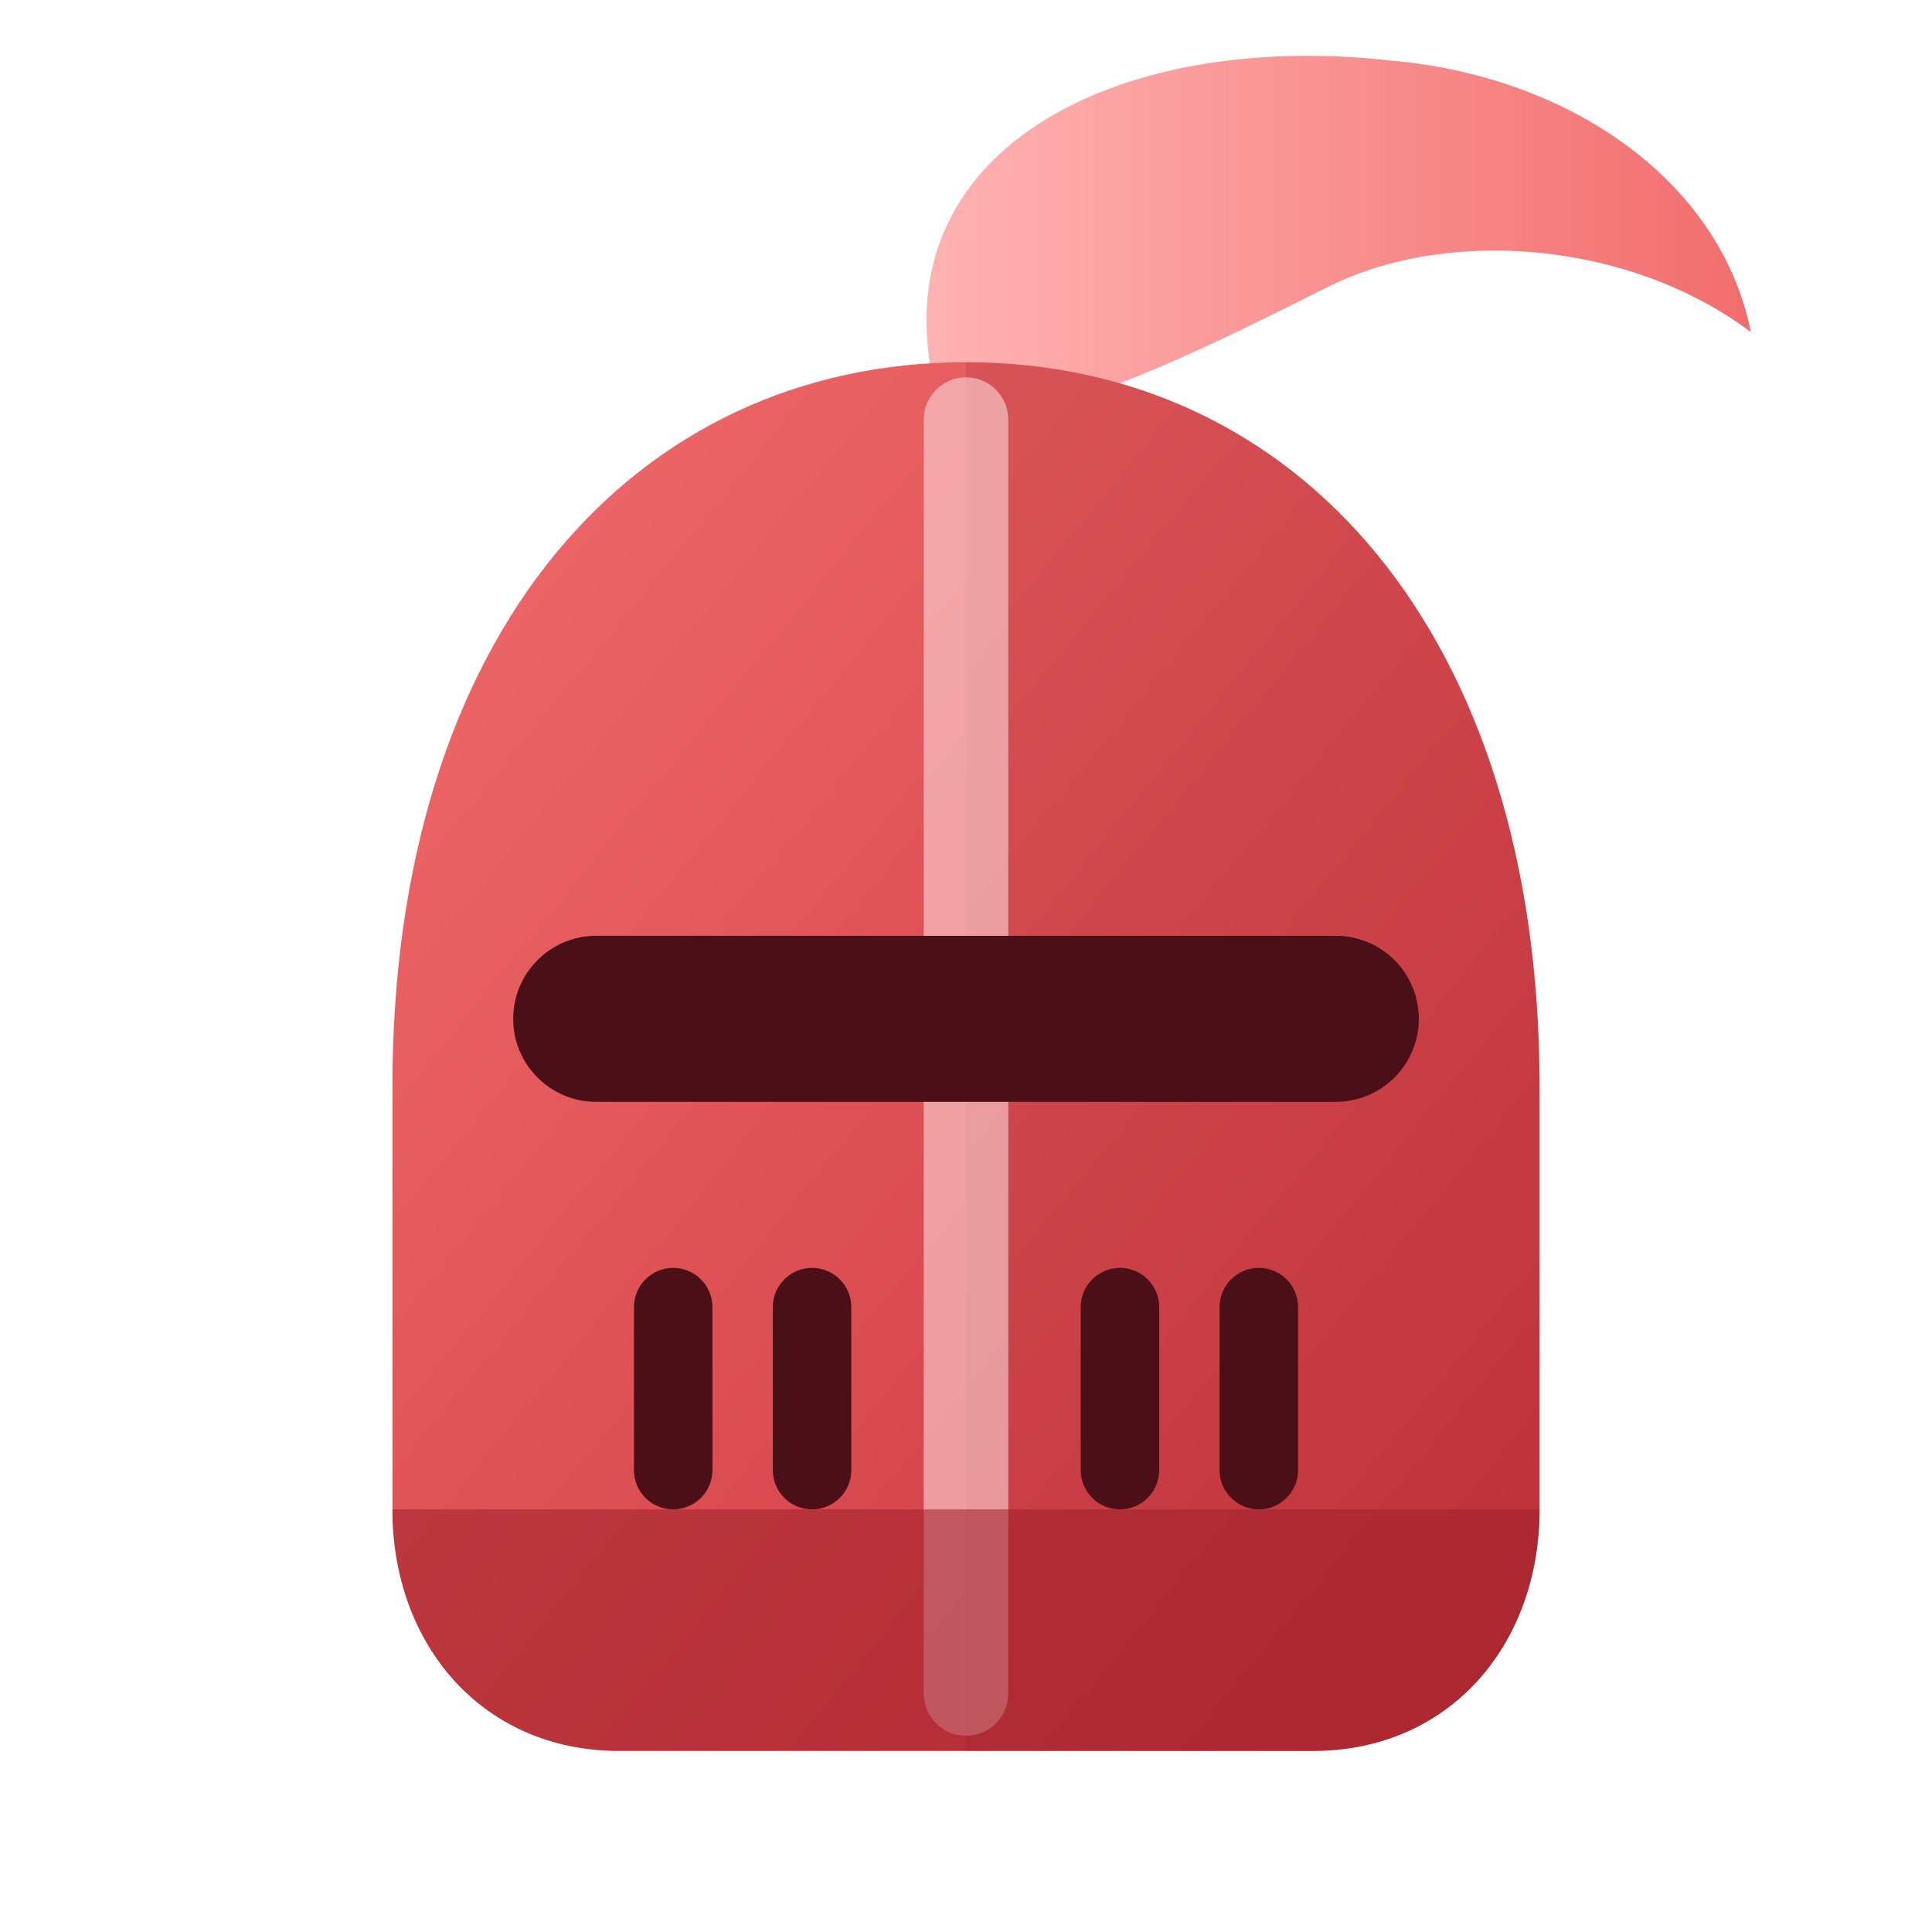
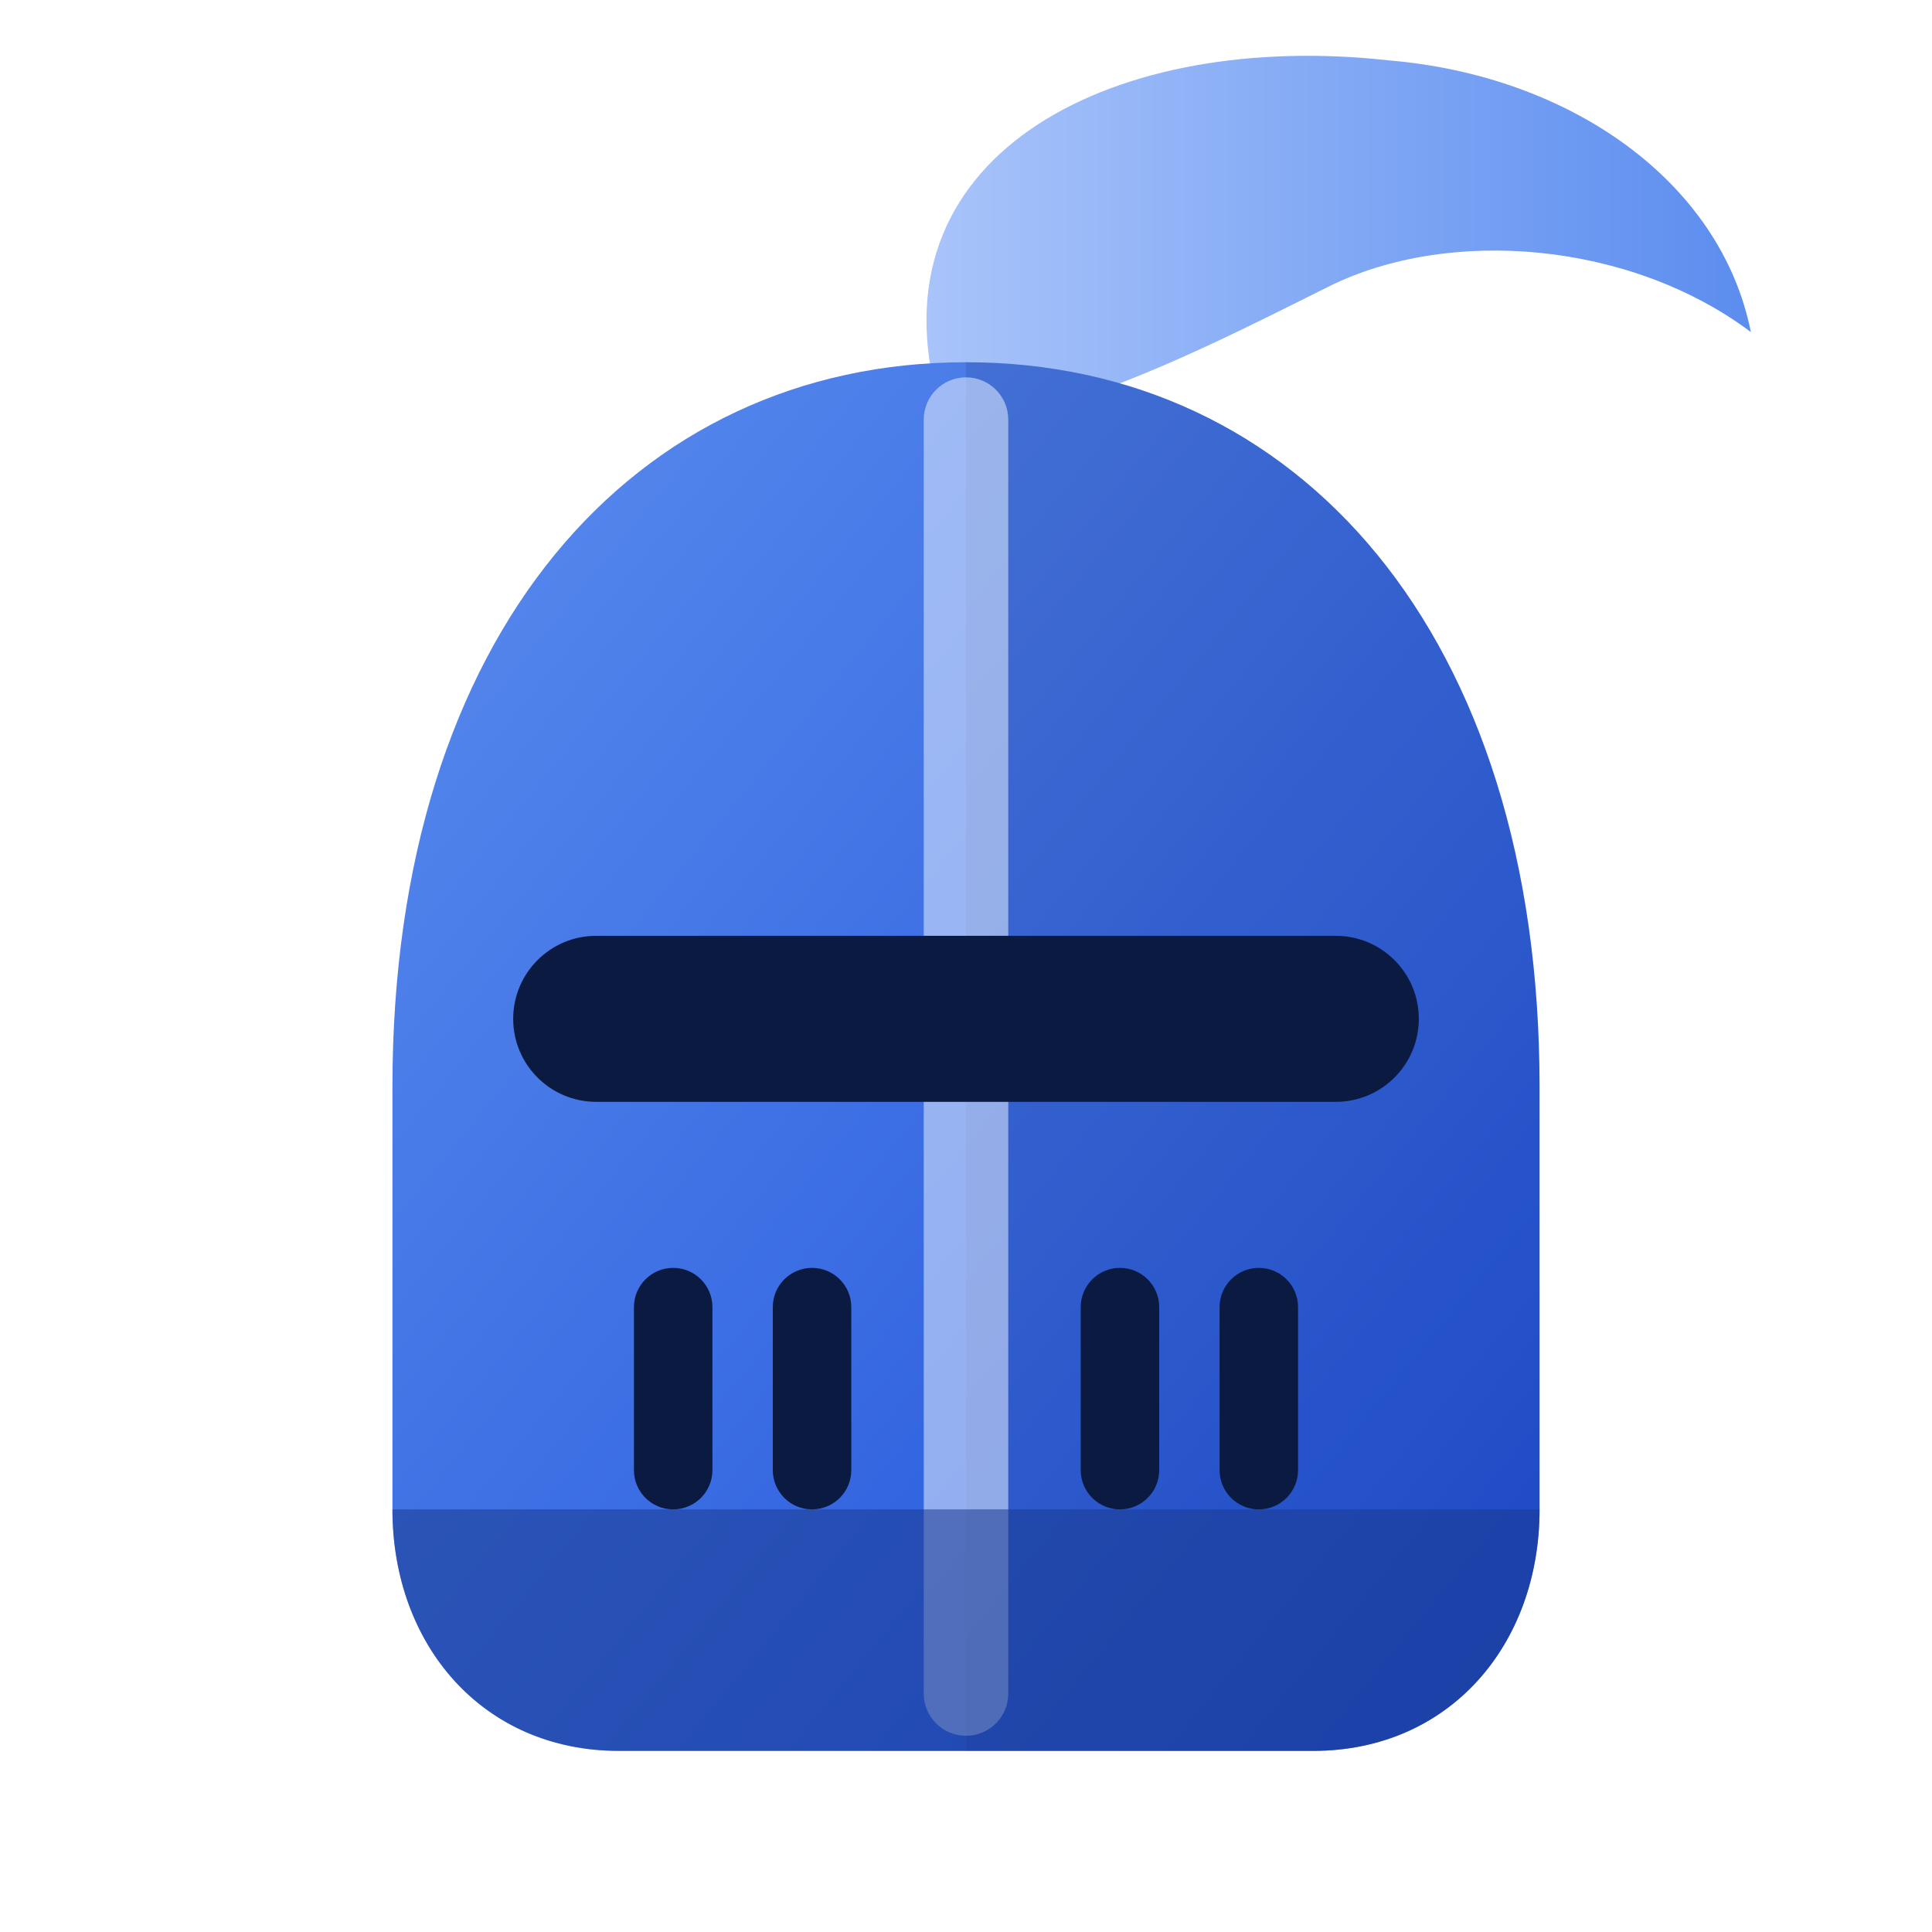
<svg xmlns="http://www.w3.org/2000/svg" viewBox="0 0 64 64">
  <defs>
    <linearGradient id="steel" x1="0" y1="0" x2="1" y2="1">
-       <stop offset="0" stop-color="#F26D6D" />
-       <stop offset="1" stop-color="#C7323B" />
+       <stop offset="0" stop-color="#5B8DEF" />
+       <stop offset="1" stop-color="#1D4ED8" />
    </linearGradient>
    <linearGradient id="plume" x1="0" y1="0" x2="1" y2="0">
-       <stop offset="0" stop-color="#FFB3B3" />
-       <stop offset="1" stop-color="#F26D6D" />
+       <stop offset="0" stop-color="#A9C4FA" />
+       <stop offset="1" stop-color="#5B8DEF" />
    </linearGradient>
  </defs>
  <path d="M31 13 C29 5 37 1 46 2 C52 2.5 57 6 58 11 C54 8 48 7.5 44 9.5 C40 11.5 37 13 33 14 Z" fill="url(#plume)" />
  <path d="M13 36 C13 21 21 12 32 12 C43 12 51 21 51 36 V50 C51 54.5 48 58 43.5 58 H20.5 C16 58 13 54.5 13 50 Z" fill="url(#steel)" />
-   <path d="M32 12 C43 12 51 21 51 36 V50 C51 54.5 48 58 43.5 58 H32 Z" fill="#7A1420" opacity=".14" />
-   <rect x="30.6" y="12.5" width="2.8" height="45" rx="1.4" fill="#FFE3E3" opacity=".55" />
-   <rect x="17" y="31" width="30" height="5.5" rx="2.75" fill="#4A0F17" />
-   <g fill="#4A0F17">
+   <path d="M32 12 C43 12 51 21 51 36 V50 C51 54.5 48 58 43.5 58 H32 Z" fill="#0C1E50" opacity=".14" />
+   <rect x="30.6" y="12.5" width="2.8" height="45" rx="1.4" fill="#E3ECFF" opacity=".55" />
+   <rect x="17" y="31" width="30" height="5.5" rx="2.75" fill="#0B1A40" />
+   <g fill="#0B1A40">
    <rect x="21" y="42" width="2.6" height="8" rx="1.3" />
    <rect x="25.6" y="42" width="2.6" height="8" rx="1.3" />
    <rect x="35.8" y="42" width="2.6" height="8" rx="1.3" />
    <rect x="40.4" y="42" width="2.6" height="8" rx="1.3" />
  </g>
-   <path d="M13 50 H51 C51 54.5 48 58 43.5 58 H20.5 C16 58 13 54.5 13 50 Z" fill="#9E1F2A" opacity=".55" />
+   <path d="M13 50 H51 C51 54.5 48 58 43.5 58 H20.5 C16 58 13 54.5 13 50 Z" fill="#1A3A8F" opacity=".55" />
</svg>
